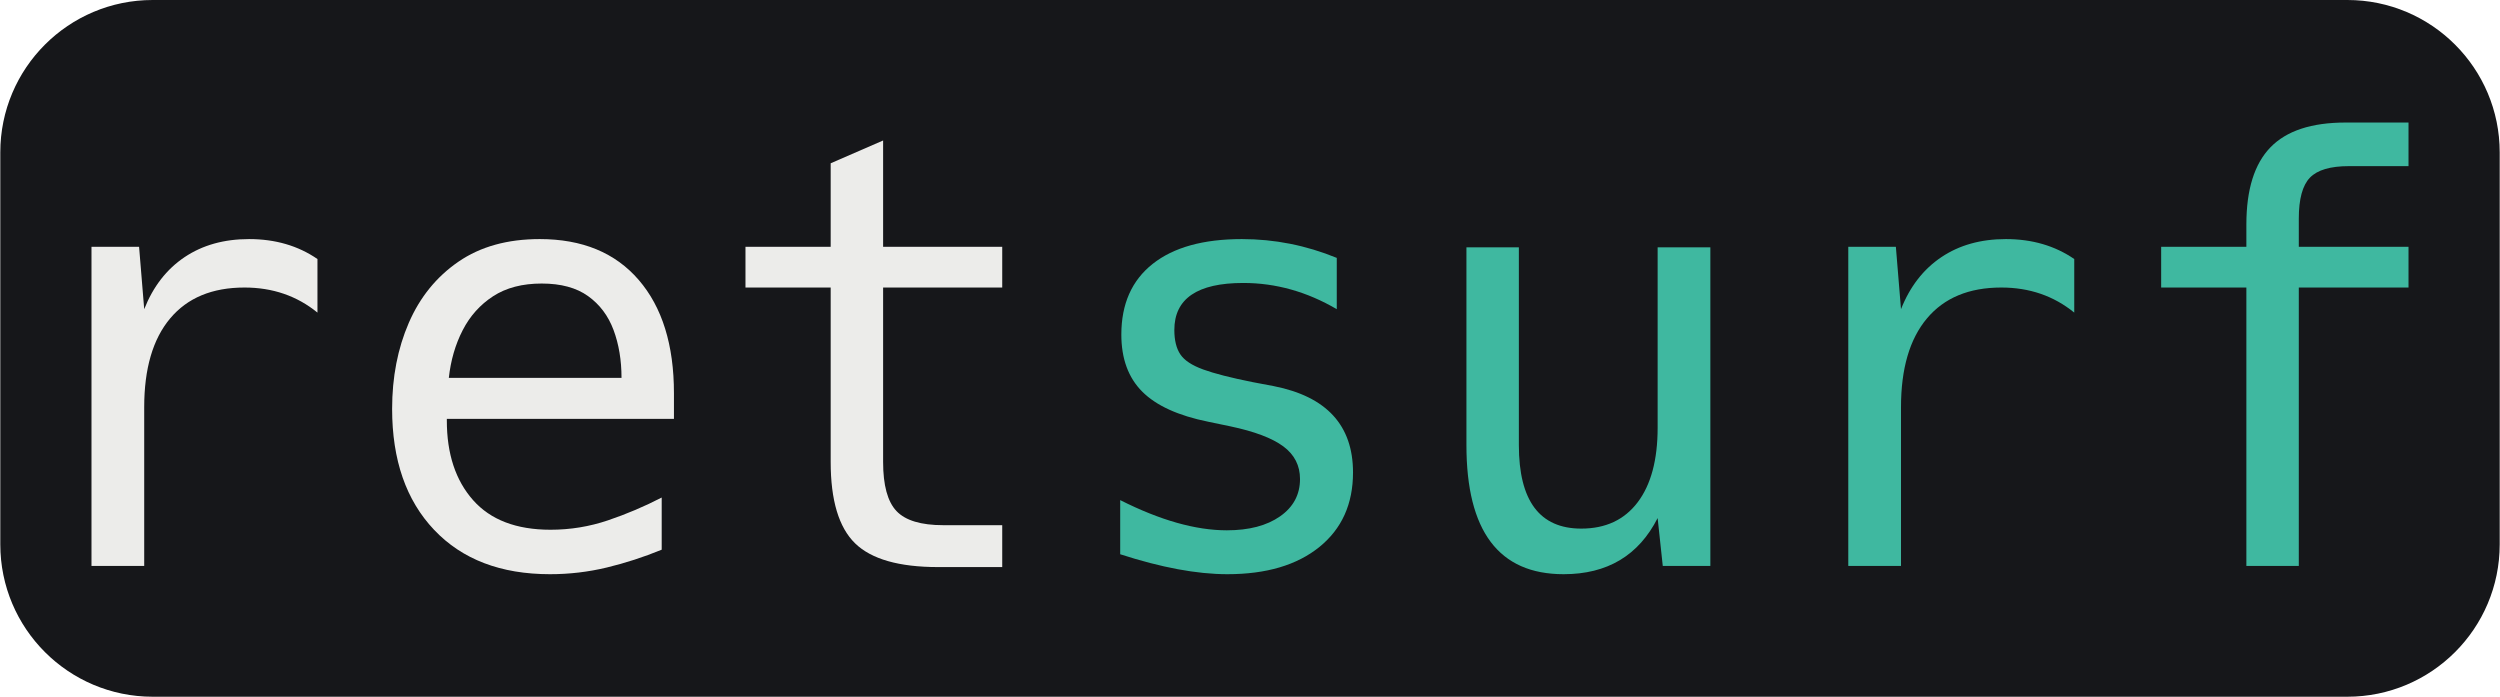
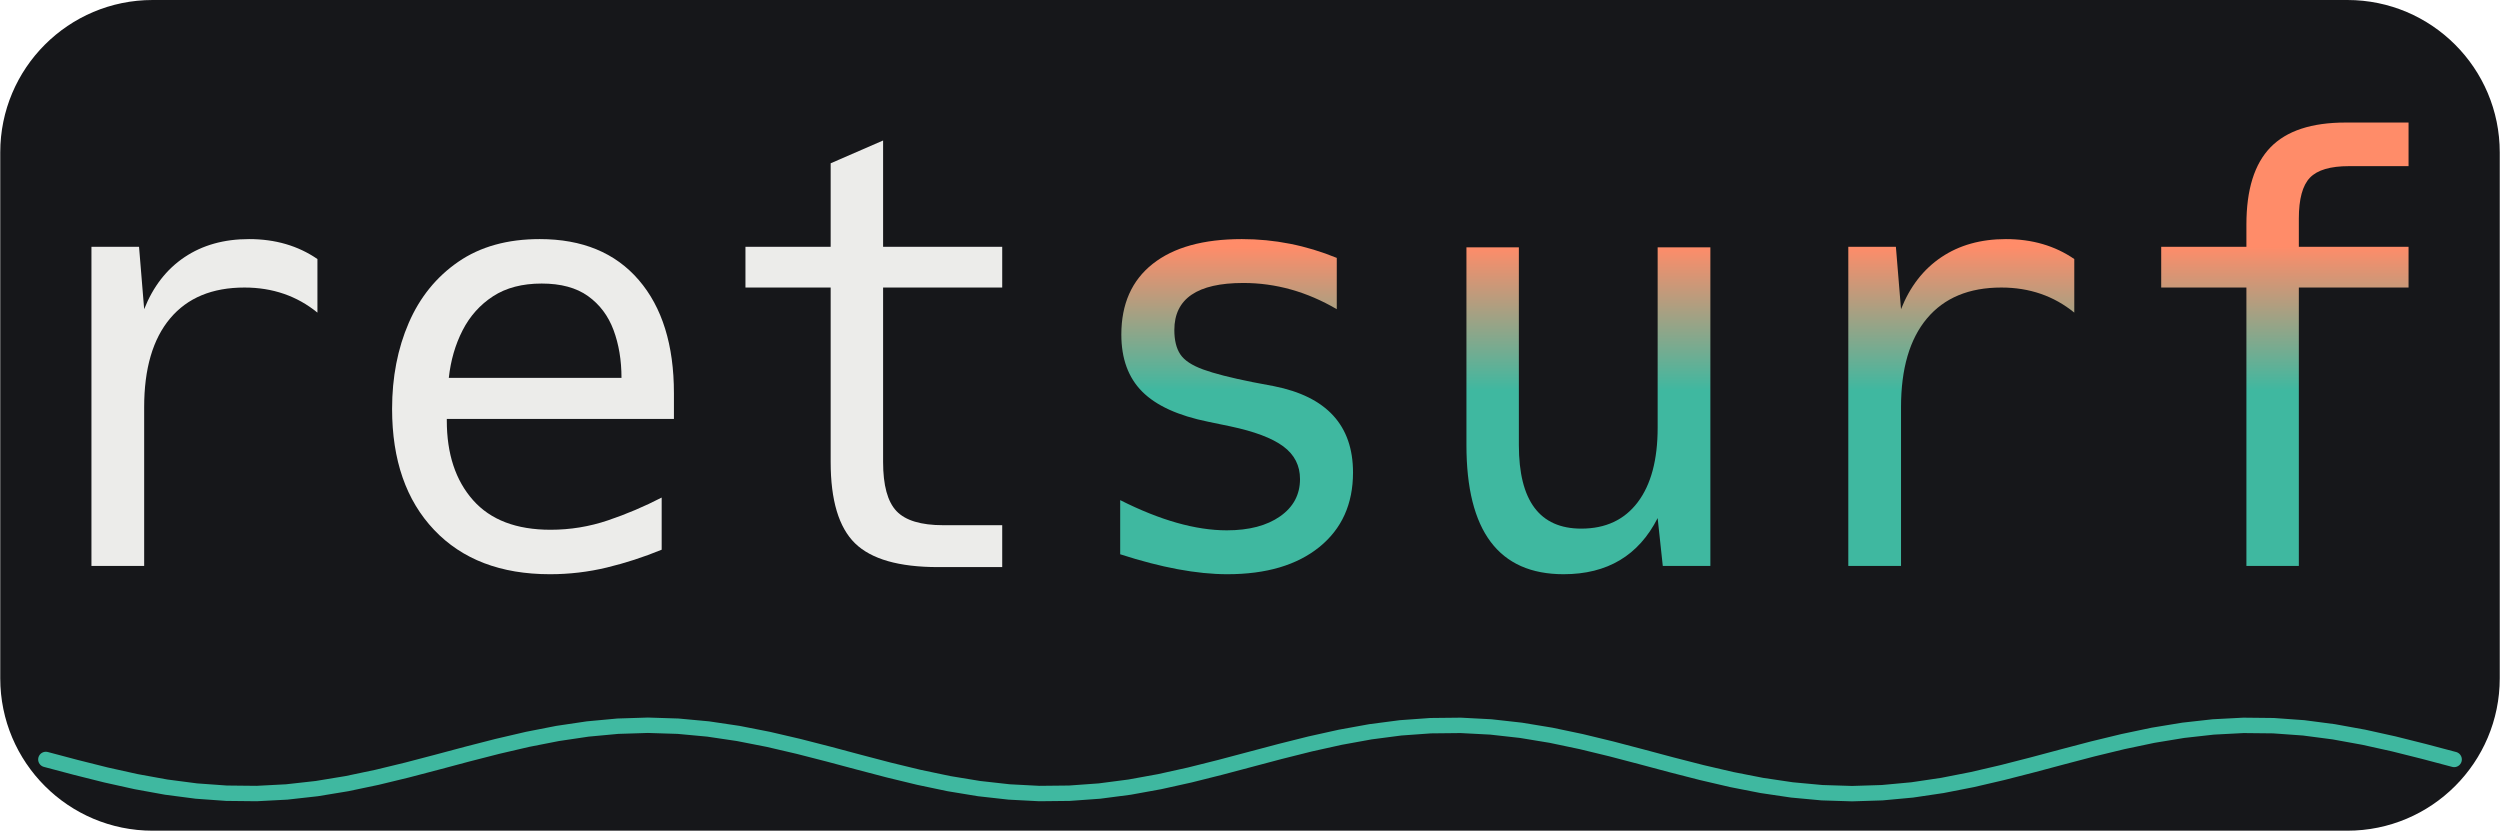
- <svg xmlns="http://www.w3.org/2000/svg" width="789.4" height="220.0" viewBox="0 0 8771 2445">
-   <rect width="8771" height="2445" rx="534.8" fill="#16171a" />
+ <svg xmlns="http://www.w3.org/2000/svg" width="789.4" height="262.3" viewBox="0 0 8771 2915">
+   <defs>
+     <linearGradient id="sw" gradientUnits="userSpaceOnUse" x1="0" y1="0" x2="0" y2="1120">
+       <stop offset="0" stop-color="#3fb8a0" />
+       <stop offset="0.55" stop-color="#3fb8a0" />
+       <stop offset="1" stop-color="#ff8c69" />
+     </linearGradient>
+   </defs>
+   <rect width="8771" height="2915" rx="534.8" fill="#16171a" />
  <g transform="translate(18 1986) scale(1 -1)">
    <path d="M302 1120H469L487 901Q534 1020 628.5 1083.5Q723 1147 855 1147Q993 1147 1095 1077V889Q987 977 839 977Q669 977 578.0 868.5Q487 760 487 557V0H302Z" fill="#ececea" transform="translate(0 0)" />
    <path d="M678 -29Q419 -29 271.5 126.5Q124 282 124 551Q124 718 182.5 853.0Q241 988 356.5 1067.5Q472 1147 642 1147Q866 1147 989.5 1003.5Q1113 860 1113 606V516H316V510Q316 335 408.0 231.0Q500 127 680 127Q784 127 881.5 160.0Q979 193 1070 240V57Q975 18 877.5 -5.5Q780 -29 678 -29ZM929 660Q929 753 901.0 828.0Q873 903 811.5 947.0Q750 991 649 991Q547 991 478.5 946.5Q410 902 371.5 827.0Q333 752 323 660Z" fill="#ececea" transform="translate(1233 0)" />
    <path d="M807 -4Q601 -4 515.5 79.5Q430 163 430 365V977H131V1120H430V1413L614 1493V1120H1032V977H614V365Q614 242 661.0 192.5Q708 143 825 143H1032V-4Z" fill="#ececea" transform="translate(2466 0)" />
-     <path d="M589 -29Q429 -29 213 41V231Q423 125 587 125Q704 125 774.0 174.0Q844 223 844 305Q844 376 785.5 419.5Q727 463 599 490L522 506Q364 538 290.5 611.5Q217 685 217 812Q217 973 327.0 1060.0Q437 1147 640 1147Q812 1147 973 1081V901Q816 993 645 993Q403 993 403 828Q403 774 424.0 742.5Q445 711 504.0 689.5Q563 668 678 645L752 631Q1030 576 1030 328Q1030 162 912.0 66.5Q794 -29 589 -29Z" fill="#3fb8a0" transform="translate(3699 0)" />
-     <path d="M536 -29Q195 -29 195 424V1118H379V424Q379 131 598 131Q726 131 796.0 223.5Q866 316 866 485V1118H1051V0H884L866 168Q766 -29 536 -29Z" fill="#3fb8a0" transform="translate(4932 0)" />
-     <path d="M302 1120H469L487 901Q534 1020 628.5 1083.5Q723 1147 855 1147Q993 1147 1095 1077V889Q987 977 839 977Q669 977 578.0 868.5Q487 760 487 557V0H302Z" fill="#3fb8a0" transform="translate(6165 0)" />
-     <path d="M466 977H167V1120H466V1198Q466 1382 550.5 1469.0Q635 1556 814 1556H1035V1403H826Q728 1403 689.0 1362.5Q650 1322 650 1219V1120H1035V977H650V0H466Z" fill="#3fb8a0" transform="translate(7398 0)" />
+     <path d="M589 -29Q429 -29 213 41V231Q423 125 587 125Q704 125 774.0 174.0Q844 223 844 305Q844 376 785.5 419.5Q727 463 599 490L522 506Q364 538 290.5 611.5Q217 685 217 812Q217 973 327.0 1060.0Q437 1147 640 1147Q812 1147 973 1081V901Q816 993 645 993Q403 993 403 828Q403 774 424.0 742.5Q445 711 504.0 689.5Q563 668 678 645L752 631Q1030 576 1030 328Q1030 162 912.0 66.5Q794 -29 589 -29Z" fill="url(#sw)" transform="translate(3699 0)" />
+     <path d="M536 -29Q195 -29 195 424V1118H379V424Q379 131 598 131Q726 131 796.0 223.5Q866 316 866 485V1118H1051V0H884L866 168Q766 -29 536 -29Z" fill="url(#sw)" transform="translate(4932 0)" />
+     <path d="M302 1120H469L487 901Q534 1020 628.5 1083.5Q723 1147 855 1147Q993 1147 1095 1077V889Q987 977 839 977Q669 977 578.0 868.5Q487 760 487 557V0H302Z" fill="url(#sw)" transform="translate(6165 0)" />
+     <path d="M466 977H167V1120H466V1198Q466 1382 550.5 1469.0Q635 1556 814 1556H1035V1403H826Q728 1403 689.0 1362.5Q650 1322 650 1219V1120H1035V977H650V0H466Z" fill="url(#sw)" transform="translate(7398 0)" />
  </g>
+   <path d="M160.0 2665.0 L265.6 2693.0 L371.3 2719.5 L476.9 2742.9 L582.5 2762.1 L688.2 2775.9 L793.8 2783.5 L899.5 2784.6 L1005.1 2779.1 L1110.7 2767.3 L1216.4 2749.9 L1322.0 2727.7 L1427.6 2702.1 L1533.3 2674.4 L1638.9 2646.2 L1744.6 2619.1 L1850.2 2594.5 L1955.8 2573.8 L2061.5 2558.1 L2167.1 2548.3 L2272.8 2545.0 L2378.4 2548.3 L2484.0 2558.1 L2589.7 2573.8 L2695.3 2594.5 L2800.9 2619.1 L2906.6 2646.2 L3012.2 2674.4 L3117.8 2702.1 L3223.5 2727.7 L3329.1 2749.9 L3434.8 2767.3 L3540.4 2779.1 L3646.0 2784.6 L3751.7 2783.5 L3857.3 2775.9 L3963.0 2762.1 L4068.6 2742.9 L4174.2 2719.5 L4279.9 2693.0 L4385.5 2665.0 L4491.1 2637.0 L4596.8 2610.5 L4702.4 2587.1 L4808.1 2567.9 L4913.7 2554.1 L5019.3 2546.5 L5125.0 2545.4 L5230.6 2550.9 L5336.2 2562.7 L5441.9 2580.1 L5547.5 2602.3 L5653.2 2627.9 L5758.8 2655.6 L5864.4 2683.8 L5970.1 2710.9 L6075.7 2735.5 L6181.3 2756.2 L6287.0 2771.9 L6392.6 2781.7 L6498.2 2785.0 L6603.9 2781.7 L6709.5 2771.9 L6815.2 2756.2 L6920.8 2735.5 L7026.4 2710.9 L7132.1 2683.8 L7237.7 2655.6 L7343.3 2627.9 L7449.0 2602.3 L7554.6 2580.1 L7660.3 2562.7 L7765.9 2550.9 L7871.5 2545.4 L7977.2 2546.5 L8082.8 2554.1 L8188.4 2567.9 L8294.1 2587.1 L8399.7 2610.5 L8505.4 2637.0 L8611.0 2665.0" fill="none" stroke="#3fb8a0" stroke-width="54" stroke-linecap="round" />
</svg>
